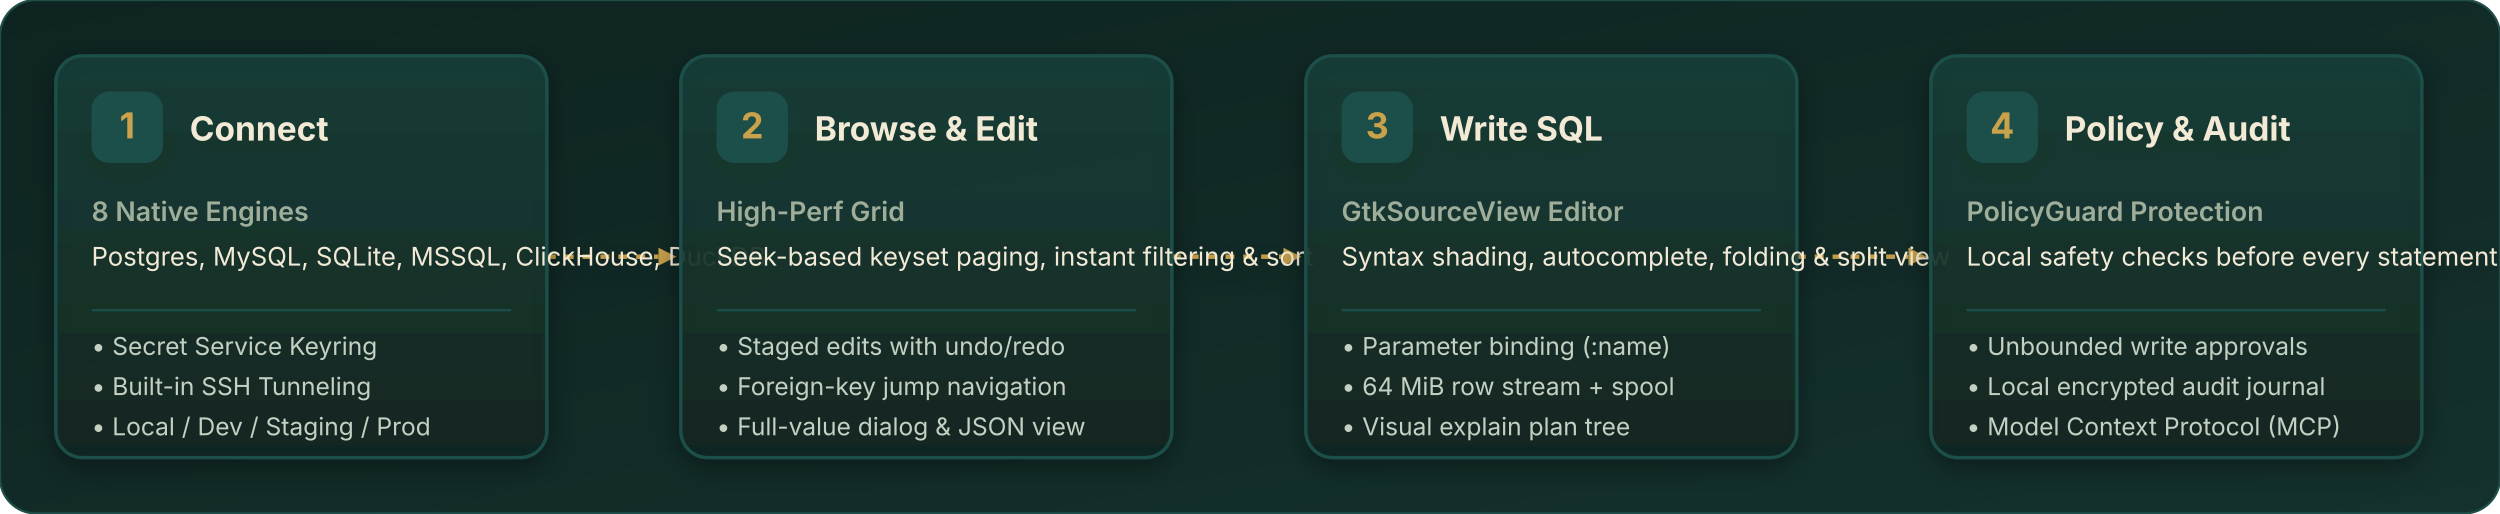
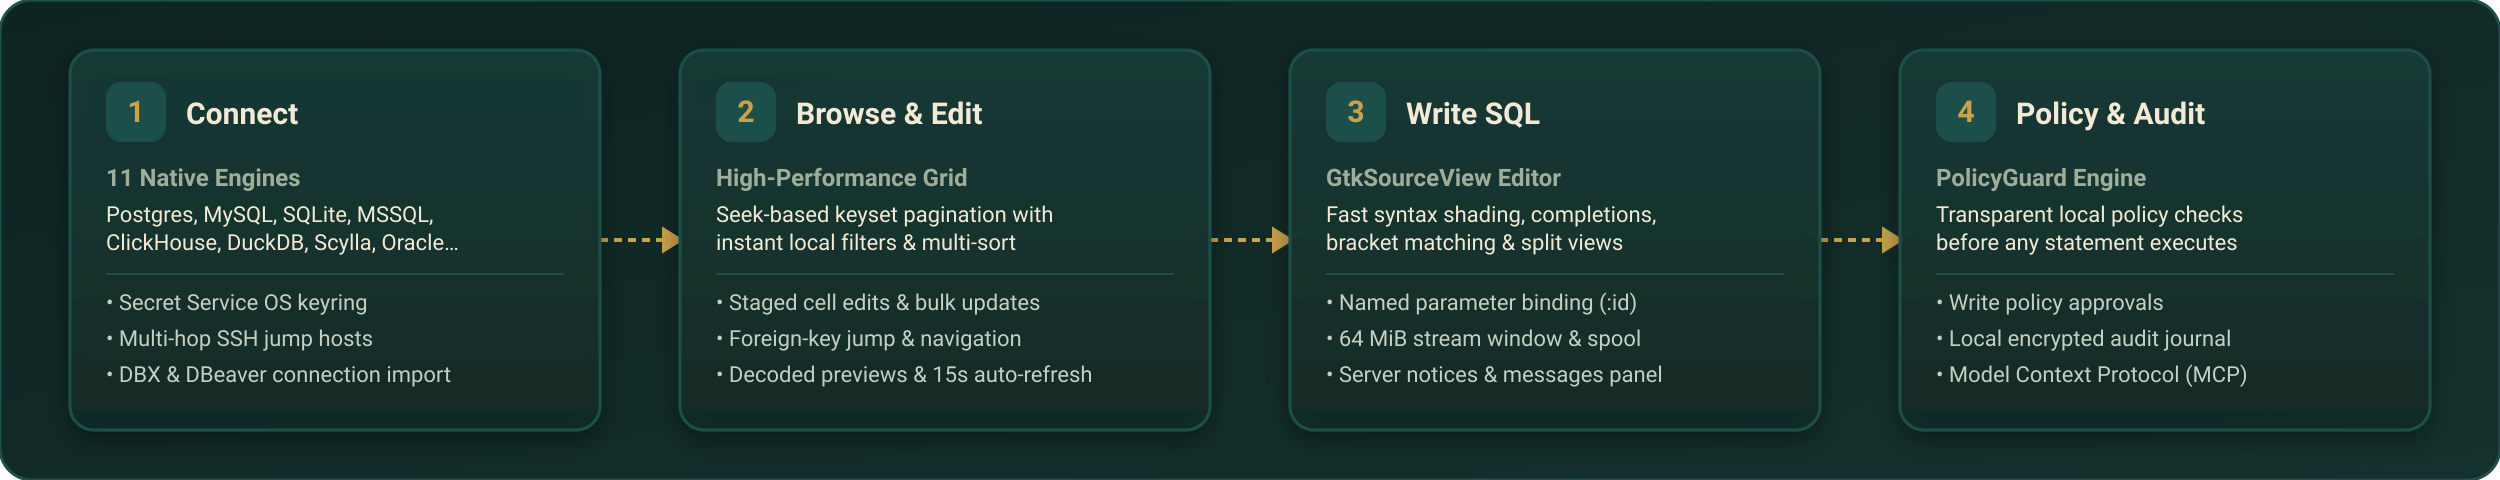
- <svg xmlns="http://www.w3.org/2000/svg" width="1120" height="230" viewBox="0 0 1120 230" role="img" aria-label="BookiE Quickstart Workflow">
+ <svg xmlns="http://www.w3.org/2000/svg" width="1250" height="240" viewBox="0 0 1250 240" role="img" aria-label="BookiE Quickstart Workflow">
  <defs>
    <linearGradient id="bg" x1="0%" y1="0%" x2="100%" y2="100%">
      <stop offset="0%" stop-color="#0E2421" />
      <stop offset="100%" stop-color="#14312D" />
    </linearGradient>
    <linearGradient id="cardGrad" x1="0%" y1="0%" x2="0%" y2="100%">
-       <stop offset="0%" stop-color="#183D37" stop-opacity="0.9" />
-       <stop offset="100%" stop-color="#112925" stop-opacity="0.9" />
+       <stop offset="0%" stop-color="#183D37" stop-opacity="0.95" />
+       <stop offset="100%" stop-color="#112925" stop-opacity="0.95" />
    </linearGradient>
    <filter id="shadow" x="-5%" y="-5%" width="110%" height="115%" filterUnits="userSpaceOnUse">
      <feDropShadow dx="0" dy="4" stdDeviation="6" flood-color="#000000" flood-opacity="0.4" />
    </filter>
  </defs>
-   <rect width="1120" height="230" rx="16" fill="url(#bg)" stroke="#1F4F48" stroke-width="1" />
-   <path d="M 245 115 L 295 115" stroke="#C9A24B" stroke-width="2" stroke-dasharray="4 4" />
-   <polygon points="295,111 303,115 295,119" fill="#C9A24B" />
-   <path d="M 525 115 L 575 115" stroke="#C9A24B" stroke-width="2" stroke-dasharray="4 4" />
-   <polygon points="575,111 583,115 575,119" fill="#C9A24B" />
-   <path d="M 805 115 L 855 115" stroke="#C9A24B" stroke-width="2" stroke-dasharray="4 4" />
-   <polygon points="855,111 863,115 855,119" fill="#C9A24B" />
-   <g transform="translate(25, 25)" filter="url(#shadow)">
-     <rect width="220" height="180" rx="12" fill="url(#cardGrad)" stroke="#1F4F48" stroke-width="1.5" />
-     <rect x="16" y="16" width="32" height="32" rx="8" fill="#1F4F48" />
-     <text x="32" y="37" font-family="-apple-system, sans-serif" font-size="16" font-weight="700" fill="#C9A24B" text-anchor="middle">1</text>
-     <text x="60" y="38" font-family="-apple-system, sans-serif" font-size="15" font-weight="700" fill="#F3EAD6">Connect</text>
-     <text x="16" y="74" font-family="-apple-system, sans-serif" font-size="12" font-weight="600" fill="#9EAE9A">8 Native Engines</text>
-     <text x="16" y="94" font-family="-apple-system, sans-serif" font-size="11.5" fill="#F3EAD6">Postgres, MySQL, SQLite, MSSQL, ClickHouse, DuckDB</text>
-     <path d="M 16 114 L 204 114" stroke="#1F4F48" stroke-width="1" />
-     <text x="16" y="134" font-family="-apple-system, sans-serif" font-size="11" fill="#C5D0C2">• Secret Service Keyring</text>
-     <text x="16" y="152" font-family="-apple-system, sans-serif" font-size="11" fill="#C5D0C2">• Built-in SSH Tunneling</text>
-     <text x="16" y="170" font-family="-apple-system, sans-serif" font-size="11" fill="#C5D0C2">• Local / Dev / Staging / Prod</text>
+   <rect width="1250" height="240" rx="16" fill="url(#bg)" stroke="#1F4F48" stroke-width="1.5" />
+   <g stroke="#C9A24B" stroke-width="2" fill="#C9A24B">
+     <path d="M 300 120 L 332 120" stroke-dasharray="4 3" />
+     <polygon points="332,115 340,120 332,125" />
+     <path d="M 605 120 L 637 120" stroke-dasharray="4 3" />
+     <polygon points="637,115 645,120 637,125" />
+     <path d="M 910 120 L 942 120" stroke-dasharray="4 3" />
+     <polygon points="942,115 950,120 942,125" />
  </g>
-   <g transform="translate(305, 25)" filter="url(#shadow)">
-     <rect width="220" height="180" rx="12" fill="url(#cardGrad)" stroke="#1F4F48" stroke-width="1.5" />
-     <rect x="16" y="16" width="32" height="32" rx="8" fill="#1F4F48" />
-     <text x="32" y="37" font-family="-apple-system, sans-serif" font-size="16" font-weight="700" fill="#C9A24B" text-anchor="middle">2</text>
-     <text x="60" y="38" font-family="-apple-system, sans-serif" font-size="15" font-weight="700" fill="#F3EAD6">Browse &amp; Edit</text>
-     <text x="16" y="74" font-family="-apple-system, sans-serif" font-size="12" font-weight="600" fill="#9EAE9A">High-Perf Grid</text>
-     <text x="16" y="94" font-family="-apple-system, sans-serif" font-size="11.5" fill="#F3EAD6">Seek-based keyset paging, instant filtering &amp; sort</text>
-     <path d="M 16 114 L 204 114" stroke="#1F4F48" stroke-width="1" />
-     <text x="16" y="134" font-family="-apple-system, sans-serif" font-size="11" fill="#C5D0C2">• Staged edits with undo/redo</text>
-     <text x="16" y="152" font-family="-apple-system, sans-serif" font-size="11" fill="#C5D0C2">• Foreign-key jump navigation</text>
-     <text x="16" y="170" font-family="-apple-system, sans-serif" font-size="11" fill="#C5D0C2">• Full-value dialog &amp; JSON view</text>
+   <g transform="translate(35, 25)" filter="url(#shadow)">
+     <rect width="265" height="190" rx="12" fill="url(#cardGrad)" stroke="#1F4F48" stroke-width="1.5" />
+     <rect x="18" y="16" width="30" height="30" rx="8" fill="#1F4F48" />
+     <text x="33" y="36" font-family="-apple-system, BlinkMacSystemFont, 'Segoe UI', Roboto, sans-serif" font-size="15" font-weight="700" fill="#C9A24B" text-anchor="middle">1</text>
+     <text x="58" y="37" font-family="-apple-system, BlinkMacSystemFont, 'Segoe UI', Roboto, sans-serif" font-size="15" font-weight="700" fill="#F3EAD6">Connect</text>
+     <text x="18" y="68" font-family="-apple-system, BlinkMacSystemFont, 'Segoe UI', Roboto, sans-serif" font-size="12" font-weight="600" fill="#9EAE9A">11 Native Engines</text>
+     <text x="18" y="86" font-family="-apple-system, BlinkMacSystemFont, 'Segoe UI', Roboto, sans-serif" font-size="11" fill="#F3EAD6">Postgres, MySQL, SQLite, MSSQL,</text>
+     <text x="18" y="100" font-family="-apple-system, BlinkMacSystemFont, 'Segoe UI', Roboto, sans-serif" font-size="11" fill="#F3EAD6">ClickHouse, DuckDB, Scylla, Oracle…</text>
+     <line x1="18" y1="112" x2="247" y2="112" stroke="#1F4F48" stroke-width="1" />
+     <text x="18" y="130" font-family="-apple-system, BlinkMacSystemFont, 'Segoe UI', Roboto, sans-serif" font-size="11" fill="#C5D0C2">• Secret Service OS keyring</text>
+     <text x="18" y="148" font-family="-apple-system, BlinkMacSystemFont, 'Segoe UI', Roboto, sans-serif" font-size="11" fill="#C5D0C2">• Multi-hop SSH jump hosts</text>
+     <text x="18" y="166" font-family="-apple-system, BlinkMacSystemFont, 'Segoe UI', Roboto, sans-serif" font-size="11" fill="#C5D0C2">• DBX &amp; DBeaver connection import</text>
  </g>
-   <g transform="translate(585, 25)" filter="url(#shadow)">
-     <rect width="220" height="180" rx="12" fill="url(#cardGrad)" stroke="#1F4F48" stroke-width="1.5" />
-     <rect x="16" y="16" width="32" height="32" rx="8" fill="#1F4F48" />
-     <text x="32" y="37" font-family="-apple-system, sans-serif" font-size="16" font-weight="700" fill="#C9A24B" text-anchor="middle">3</text>
-     <text x="60" y="38" font-family="-apple-system, sans-serif" font-size="15" font-weight="700" fill="#F3EAD6">Write SQL</text>
-     <text x="16" y="74" font-family="-apple-system, sans-serif" font-size="12" font-weight="600" fill="#9EAE9A">GtkSourceView Editor</text>
-     <text x="16" y="94" font-family="-apple-system, sans-serif" font-size="11.5" fill="#F3EAD6">Syntax shading, autocomplete, folding &amp; split view</text>
-     <path d="M 16 114 L 204 114" stroke="#1F4F48" stroke-width="1" />
-     <text x="16" y="134" font-family="-apple-system, sans-serif" font-size="11" fill="#C5D0C2">• Parameter binding (:name)</text>
-     <text x="16" y="152" font-family="-apple-system, sans-serif" font-size="11" fill="#C5D0C2">• 64 MiB row stream + spool</text>
-     <text x="16" y="170" font-family="-apple-system, sans-serif" font-size="11" fill="#C5D0C2">• Visual explain plan tree</text>
+   <g transform="translate(340, 25)" filter="url(#shadow)">
+     <rect width="265" height="190" rx="12" fill="url(#cardGrad)" stroke="#1F4F48" stroke-width="1.5" />
+     <rect x="18" y="16" width="30" height="30" rx="8" fill="#1F4F48" />
+     <text x="33" y="36" font-family="-apple-system, BlinkMacSystemFont, 'Segoe UI', Roboto, sans-serif" font-size="15" font-weight="700" fill="#C9A24B" text-anchor="middle">2</text>
+     <text x="58" y="37" font-family="-apple-system, BlinkMacSystemFont, 'Segoe UI', Roboto, sans-serif" font-size="15" font-weight="700" fill="#F3EAD6">Browse &amp; Edit</text>
+     <text x="18" y="68" font-family="-apple-system, BlinkMacSystemFont, 'Segoe UI', Roboto, sans-serif" font-size="12" font-weight="600" fill="#9EAE9A">High-Performance Grid</text>
+     <text x="18" y="86" font-family="-apple-system, BlinkMacSystemFont, 'Segoe UI', Roboto, sans-serif" font-size="11" fill="#F3EAD6">Seek-based keyset pagination with</text>
+     <text x="18" y="100" font-family="-apple-system, BlinkMacSystemFont, 'Segoe UI', Roboto, sans-serif" font-size="11" fill="#F3EAD6">instant local filters &amp; multi-sort</text>
+     <line x1="18" y1="112" x2="247" y2="112" stroke="#1F4F48" stroke-width="1" />
+     <text x="18" y="130" font-family="-apple-system, BlinkMacSystemFont, 'Segoe UI', Roboto, sans-serif" font-size="11" fill="#C5D0C2">• Staged cell edits &amp; bulk updates</text>
+     <text x="18" y="148" font-family="-apple-system, BlinkMacSystemFont, 'Segoe UI', Roboto, sans-serif" font-size="11" fill="#C5D0C2">• Foreign-key jump &amp; navigation</text>
+     <text x="18" y="166" font-family="-apple-system, BlinkMacSystemFont, 'Segoe UI', Roboto, sans-serif" font-size="11" fill="#C5D0C2">• Decoded previews &amp; 15s auto-refresh</text>
  </g>
-   <g transform="translate(865, 25)" filter="url(#shadow)">
-     <rect width="220" height="180" rx="12" fill="url(#cardGrad)" stroke="#1F4F48" stroke-width="1.5" />
-     <rect x="16" y="16" width="32" height="32" rx="8" fill="#1F4F48" />
-     <text x="32" y="37" font-family="-apple-system, sans-serif" font-size="16" font-weight="700" fill="#C9A24B" text-anchor="middle">4</text>
-     <text x="60" y="38" font-family="-apple-system, sans-serif" font-size="15" font-weight="700" fill="#F3EAD6">Policy &amp; Audit</text>
-     <text x="16" y="74" font-family="-apple-system, sans-serif" font-size="12" font-weight="600" fill="#9EAE9A">PolicyGuard Protection</text>
-     <text x="16" y="94" font-family="-apple-system, sans-serif" font-size="11.5" fill="#F3EAD6">Local safety checks before every statement execution</text>
-     <path d="M 16 114 L 204 114" stroke="#1F4F48" stroke-width="1" />
-     <text x="16" y="134" font-family="-apple-system, sans-serif" font-size="11" fill="#C5D0C2">• Unbounded write approvals</text>
-     <text x="16" y="152" font-family="-apple-system, sans-serif" font-size="11" fill="#C5D0C2">• Local encrypted audit journal</text>
-     <text x="16" y="170" font-family="-apple-system, sans-serif" font-size="11" fill="#C5D0C2">• Model Context Protocol (MCP)</text>
+   <g transform="translate(645, 25)" filter="url(#shadow)">
+     <rect width="265" height="190" rx="12" fill="url(#cardGrad)" stroke="#1F4F48" stroke-width="1.5" />
+     <rect x="18" y="16" width="30" height="30" rx="8" fill="#1F4F48" />
+     <text x="33" y="36" font-family="-apple-system, BlinkMacSystemFont, 'Segoe UI', Roboto, sans-serif" font-size="15" font-weight="700" fill="#C9A24B" text-anchor="middle">3</text>
+     <text x="58" y="37" font-family="-apple-system, BlinkMacSystemFont, 'Segoe UI', Roboto, sans-serif" font-size="15" font-weight="700" fill="#F3EAD6">Write SQL</text>
+     <text x="18" y="68" font-family="-apple-system, BlinkMacSystemFont, 'Segoe UI', Roboto, sans-serif" font-size="12" font-weight="600" fill="#9EAE9A">GtkSourceView Editor</text>
+     <text x="18" y="86" font-family="-apple-system, BlinkMacSystemFont, 'Segoe UI', Roboto, sans-serif" font-size="11" fill="#F3EAD6">Fast syntax shading, completions,</text>
+     <text x="18" y="100" font-family="-apple-system, BlinkMacSystemFont, 'Segoe UI', Roboto, sans-serif" font-size="11" fill="#F3EAD6">bracket matching &amp; split views</text>
+     <line x1="18" y1="112" x2="247" y2="112" stroke="#1F4F48" stroke-width="1" />
+     <text x="18" y="130" font-family="-apple-system, BlinkMacSystemFont, 'Segoe UI', Roboto, sans-serif" font-size="11" fill="#C5D0C2">• Named parameter binding (:id)</text>
+     <text x="18" y="148" font-family="-apple-system, BlinkMacSystemFont, 'Segoe UI', Roboto, sans-serif" font-size="11" fill="#C5D0C2">• 64 MiB stream window &amp; spool</text>
+     <text x="18" y="166" font-family="-apple-system, BlinkMacSystemFont, 'Segoe UI', Roboto, sans-serif" font-size="11" fill="#C5D0C2">• Server notices &amp; messages panel</text>
+   </g>
+   <g transform="translate(950, 25)" filter="url(#shadow)">
+     <rect width="265" height="190" rx="12" fill="url(#cardGrad)" stroke="#1F4F48" stroke-width="1.5" />
+     <rect x="18" y="16" width="30" height="30" rx="8" fill="#1F4F48" />
+     <text x="33" y="36" font-family="-apple-system, BlinkMacSystemFont, 'Segoe UI', Roboto, sans-serif" font-size="15" font-weight="700" fill="#C9A24B" text-anchor="middle">4</text>
+     <text x="58" y="37" font-family="-apple-system, BlinkMacSystemFont, 'Segoe UI', Roboto, sans-serif" font-size="15" font-weight="700" fill="#F3EAD6">Policy &amp; Audit</text>
+     <text x="18" y="68" font-family="-apple-system, BlinkMacSystemFont, 'Segoe UI', Roboto, sans-serif" font-size="12" font-weight="600" fill="#9EAE9A">PolicyGuard Engine</text>
+     <text x="18" y="86" font-family="-apple-system, BlinkMacSystemFont, 'Segoe UI', Roboto, sans-serif" font-size="11" fill="#F3EAD6">Transparent local policy checks</text>
+     <text x="18" y="100" font-family="-apple-system, BlinkMacSystemFont, 'Segoe UI', Roboto, sans-serif" font-size="11" fill="#F3EAD6">before any statement executes</text>
+     <line x1="18" y1="112" x2="247" y2="112" stroke="#1F4F48" stroke-width="1" />
+     <text x="18" y="130" font-family="-apple-system, BlinkMacSystemFont, 'Segoe UI', Roboto, sans-serif" font-size="11" fill="#C5D0C2">• Write policy approvals</text>
+     <text x="18" y="148" font-family="-apple-system, BlinkMacSystemFont, 'Segoe UI', Roboto, sans-serif" font-size="11" fill="#C5D0C2">• Local encrypted audit journal</text>
+     <text x="18" y="166" font-family="-apple-system, BlinkMacSystemFont, 'Segoe UI', Roboto, sans-serif" font-size="11" fill="#C5D0C2">• Model Context Protocol (MCP)</text>
  </g>
</svg>
